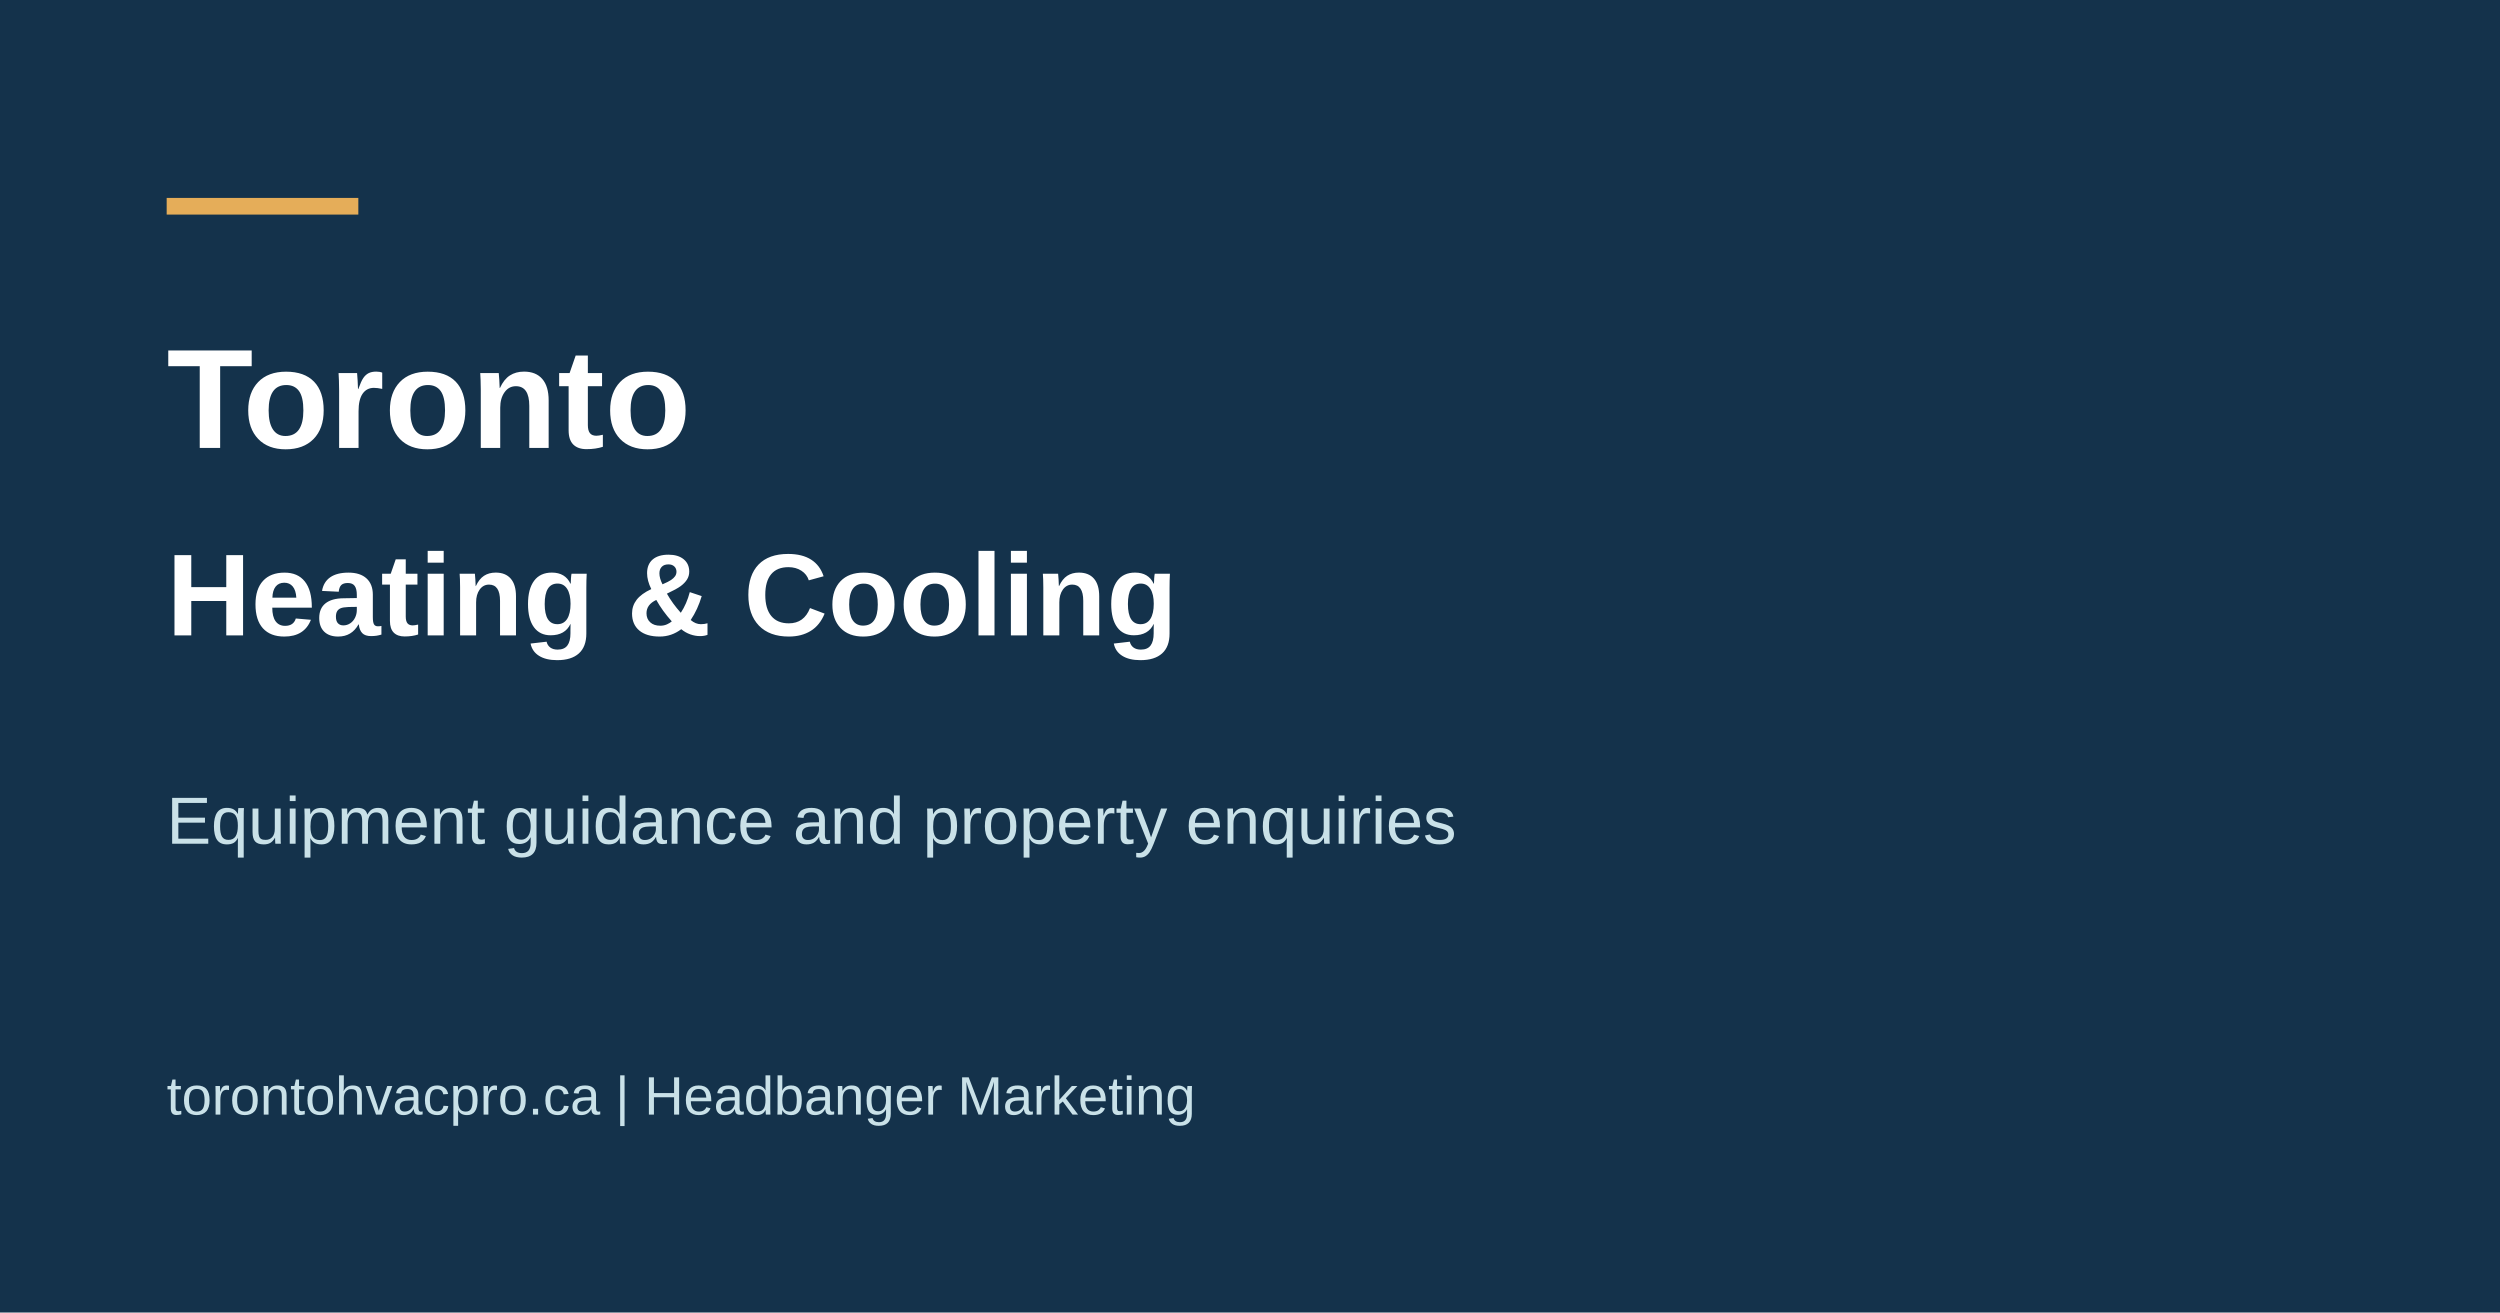
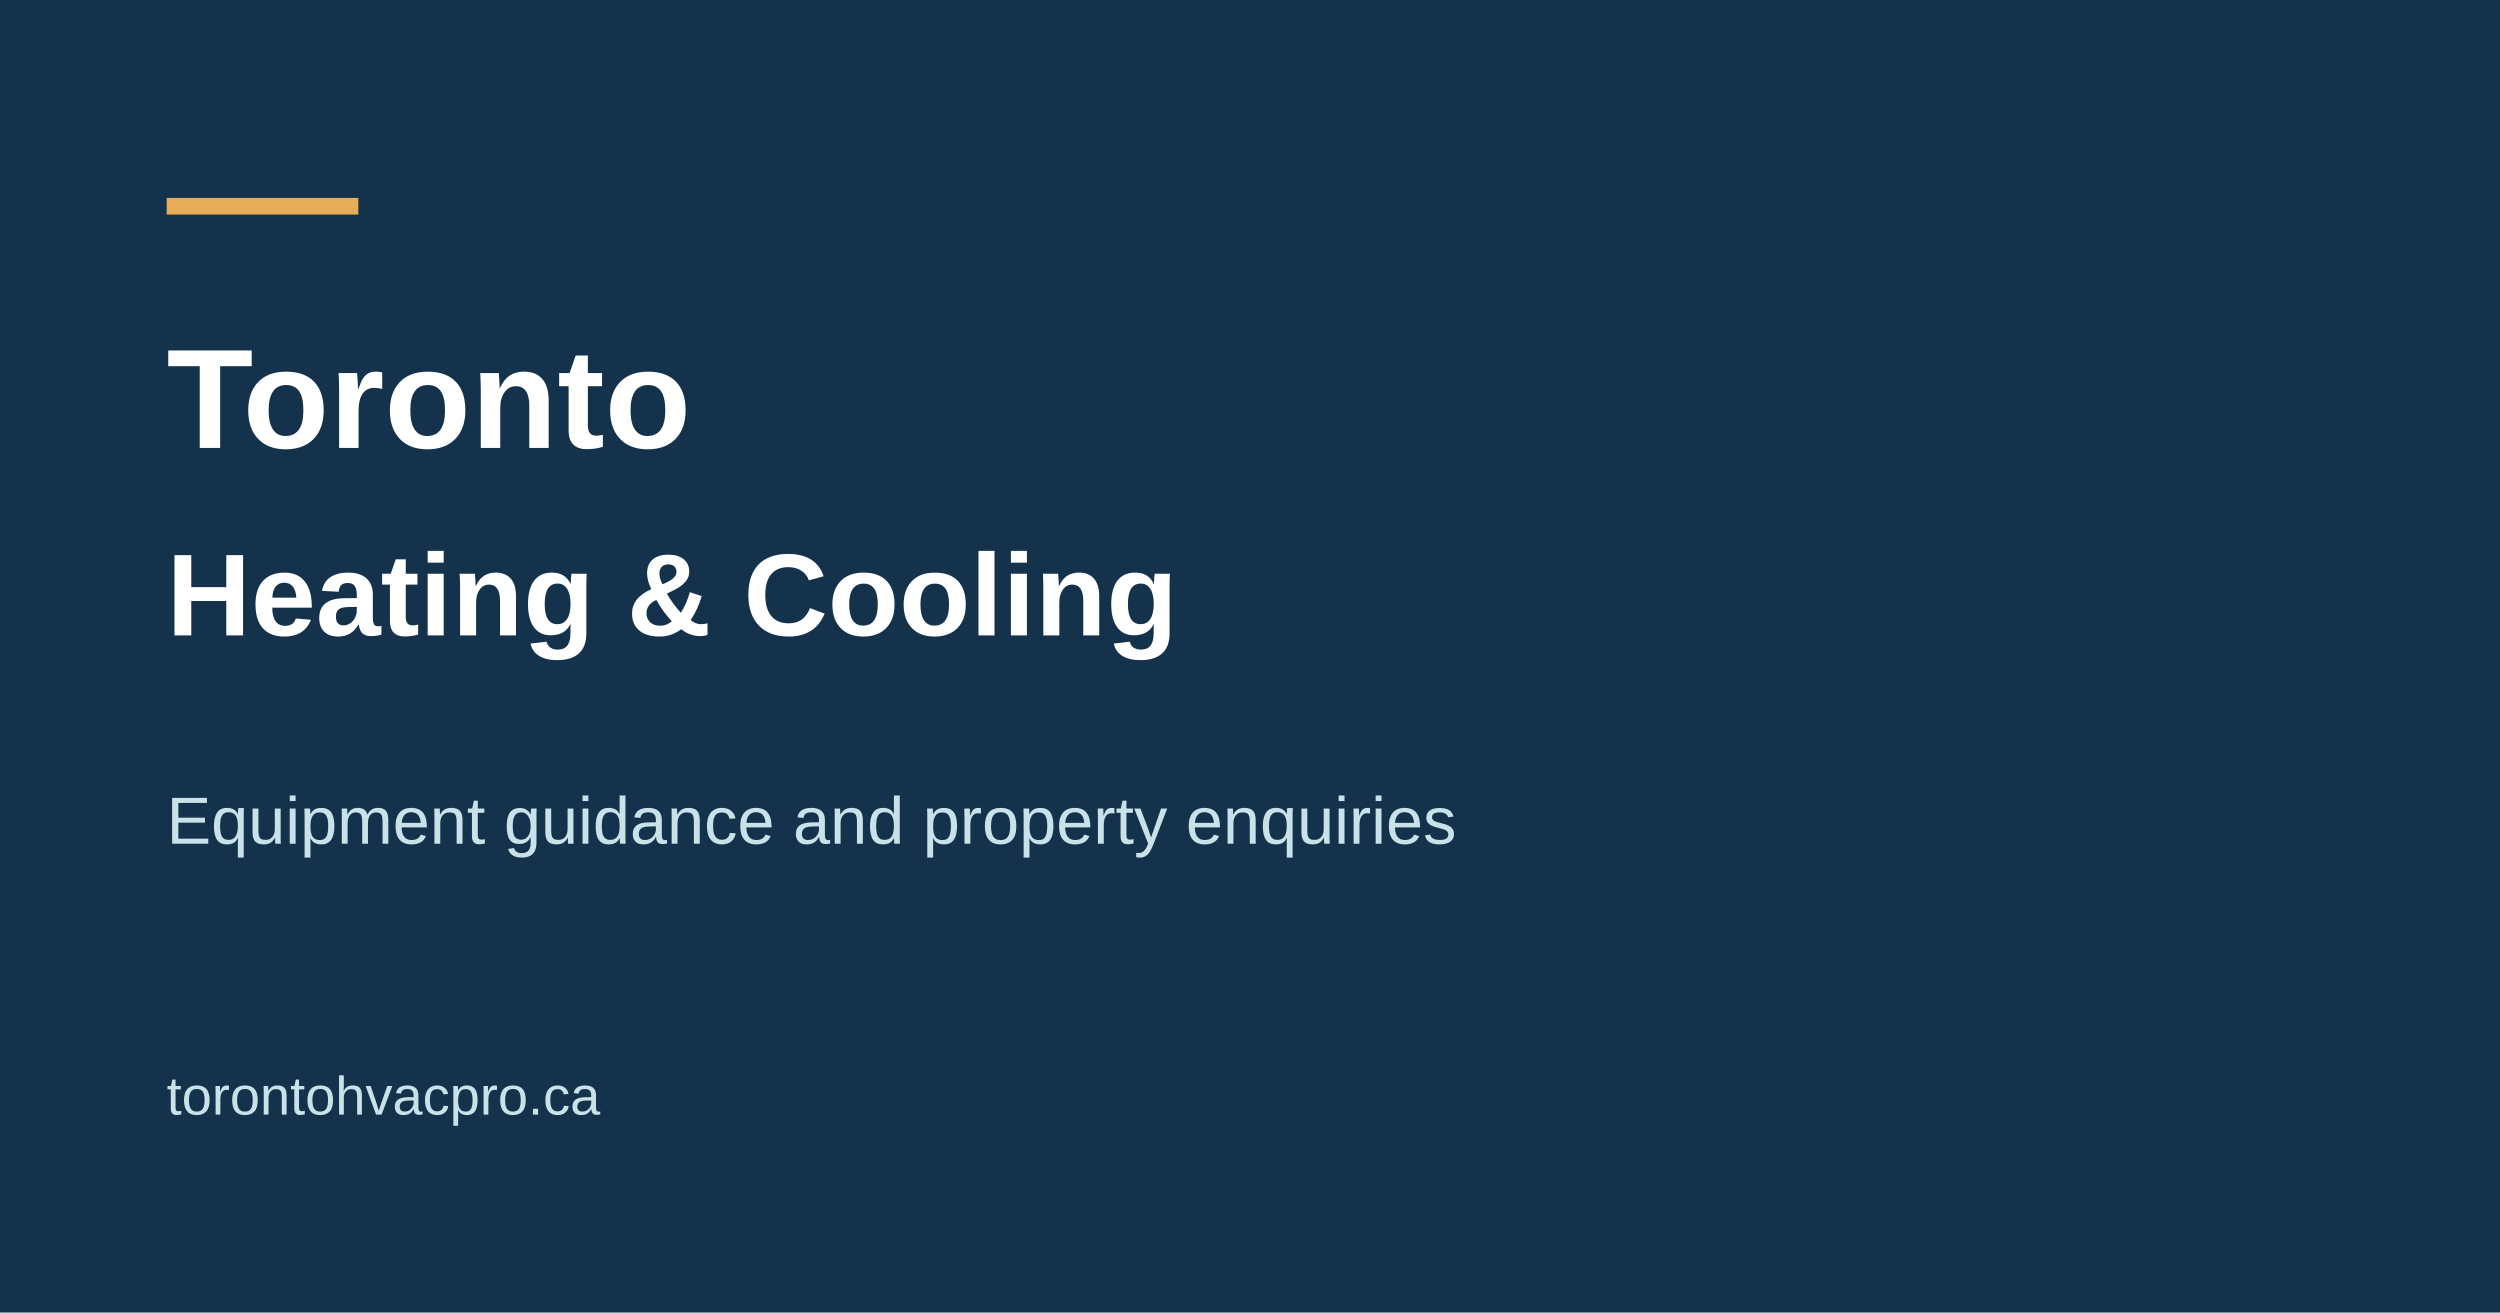
<svg xmlns="http://www.w3.org/2000/svg" width="1200" height="630">
  <rect width="1200" height="630" fill="#14324b" />
  <rect x="80" y="95" width="92" height="8" fill="#e5ad59" />
  <text x="80" y="215" font-family="Arial,sans-serif" font-size="68" font-weight="700" fill="white">Toronto</text>
  <text x="80" y="305" font-family="Arial,sans-serif" font-size="56" font-weight="700" fill="white">Heating &amp; Cooling</text>
  <text x="80" y="405" font-family="Arial,sans-serif" font-size="32" fill="#c9e1e8">Equipment guidance and property enquiries</text>
-   <text x="80" y="535" font-family="Arial,sans-serif" font-size="26" fill="#c9e1e8">torontohvacpro.ca | Headbanger Marketing</text>
+   <text x="80" y="535" font-family="Arial,sans-serif" font-size="26" fill="#c9e1e8">torontohvacpro.ca</text>
</svg>
